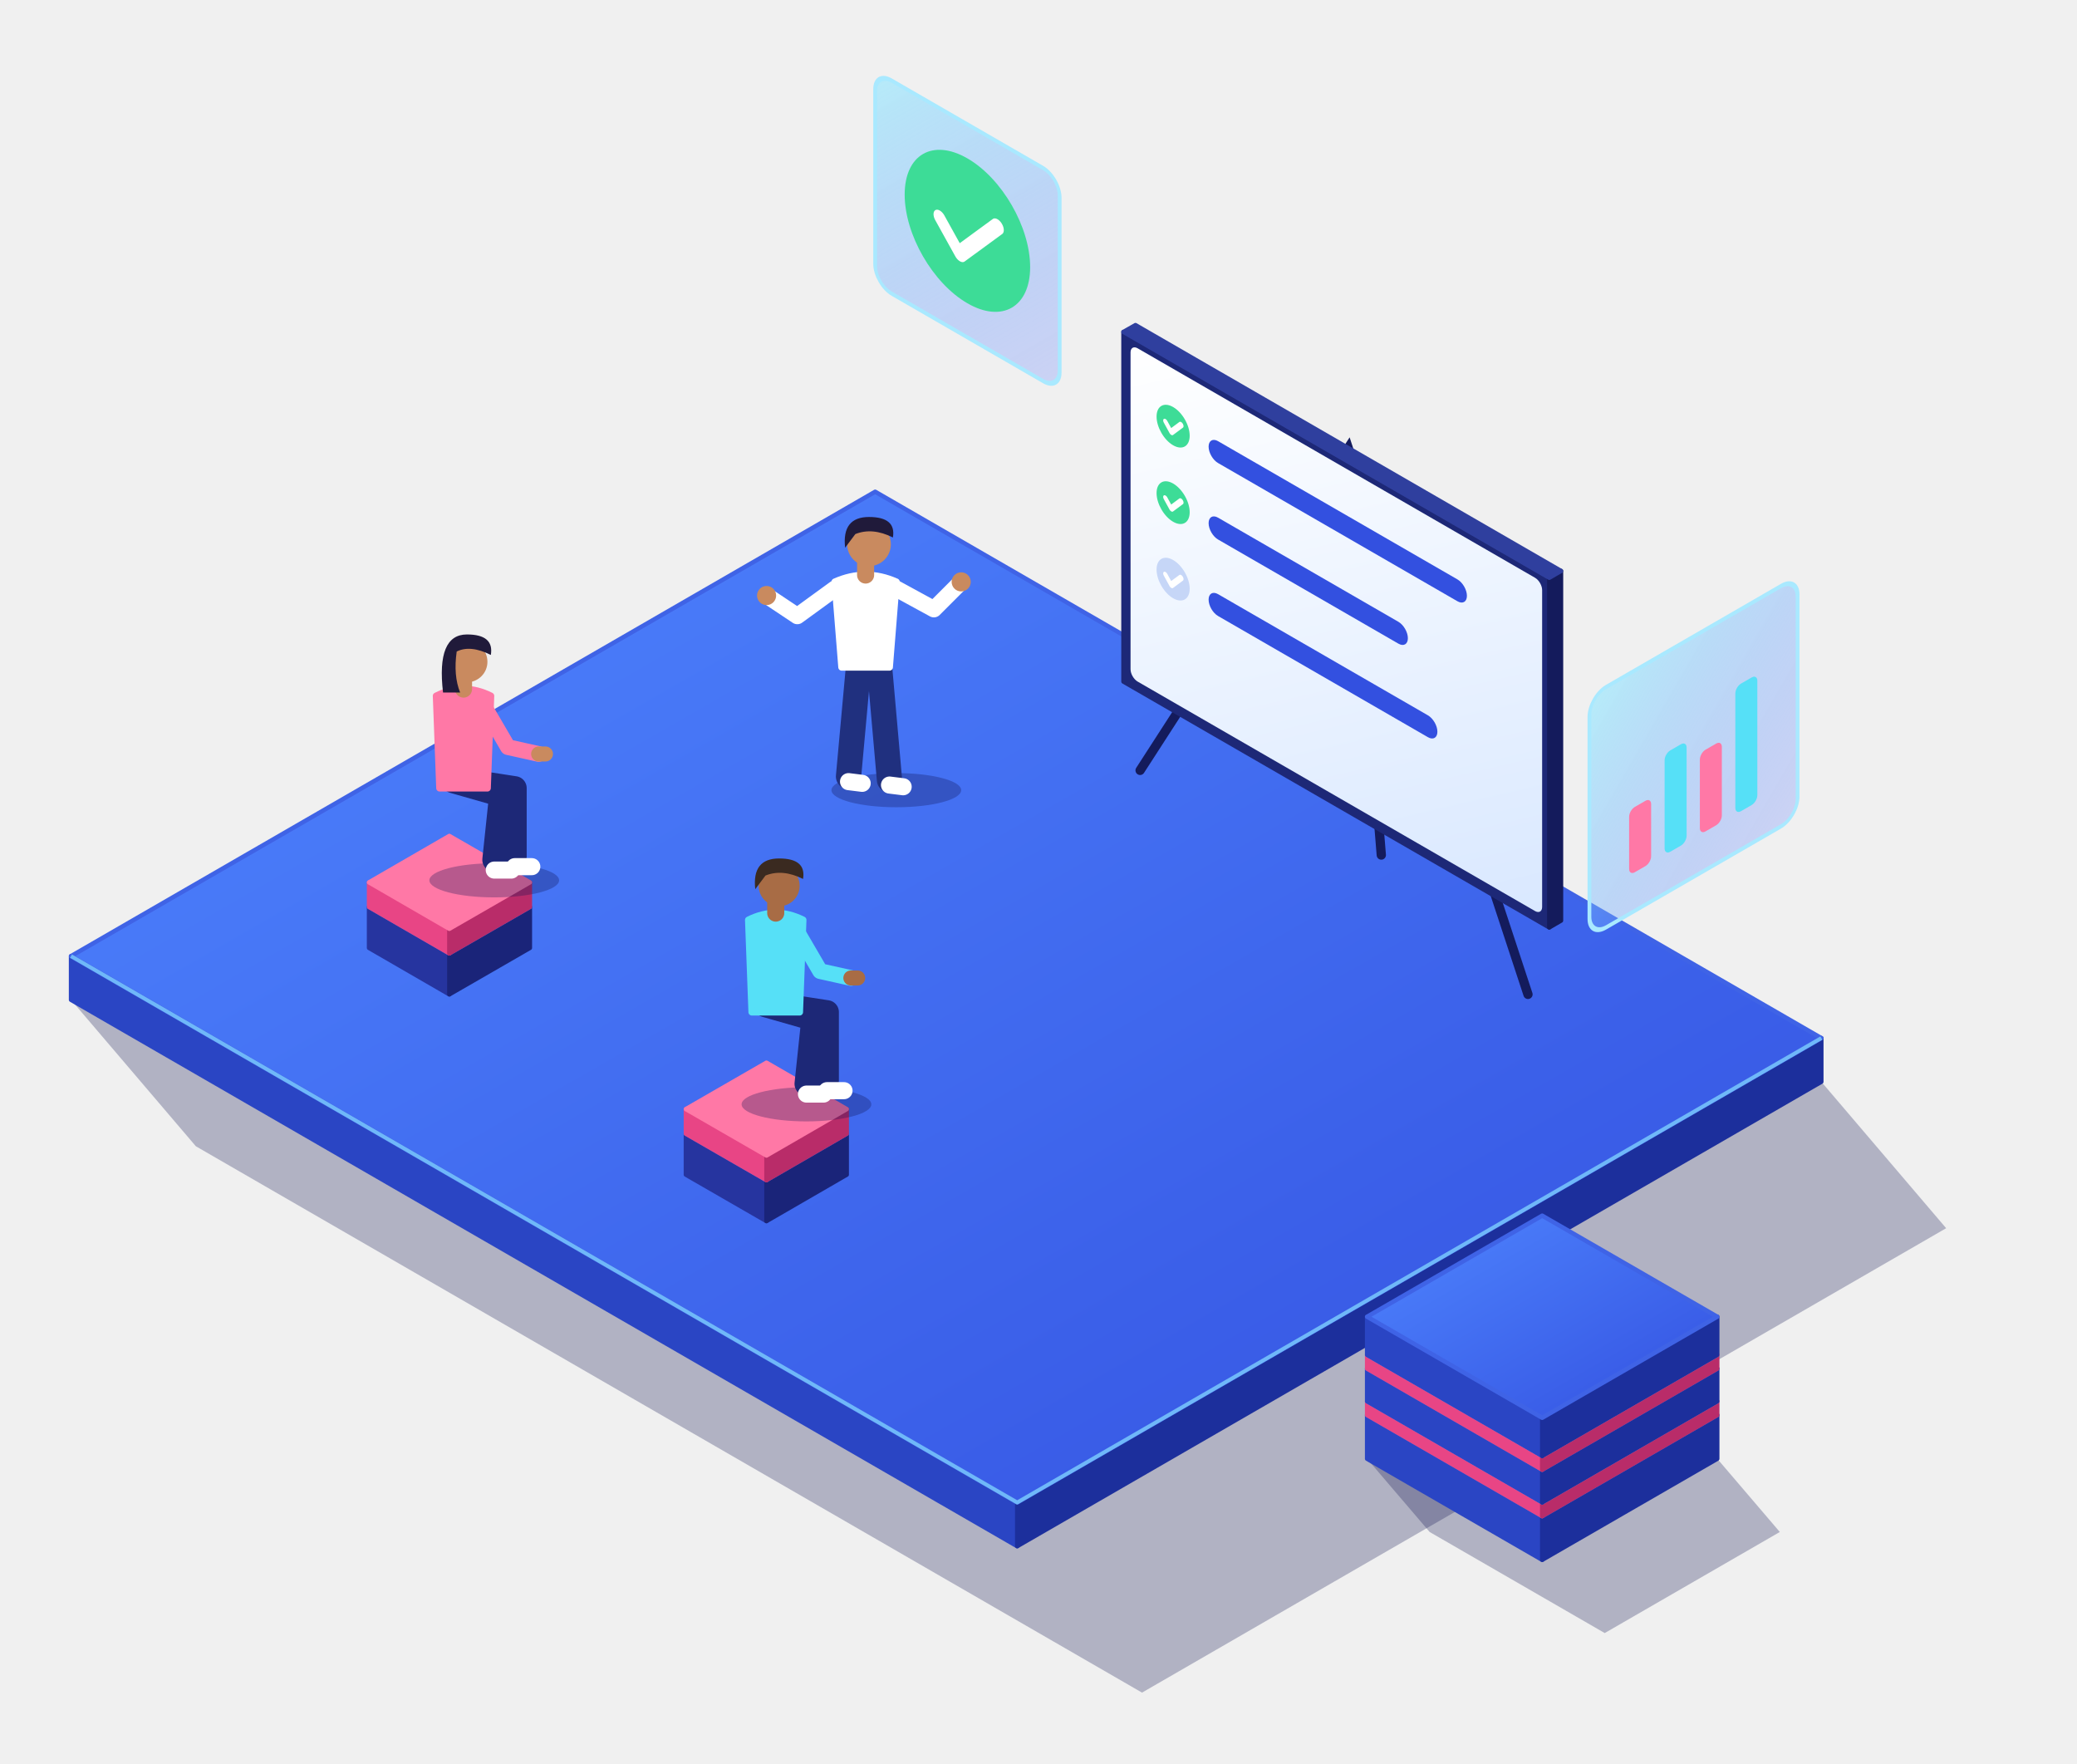
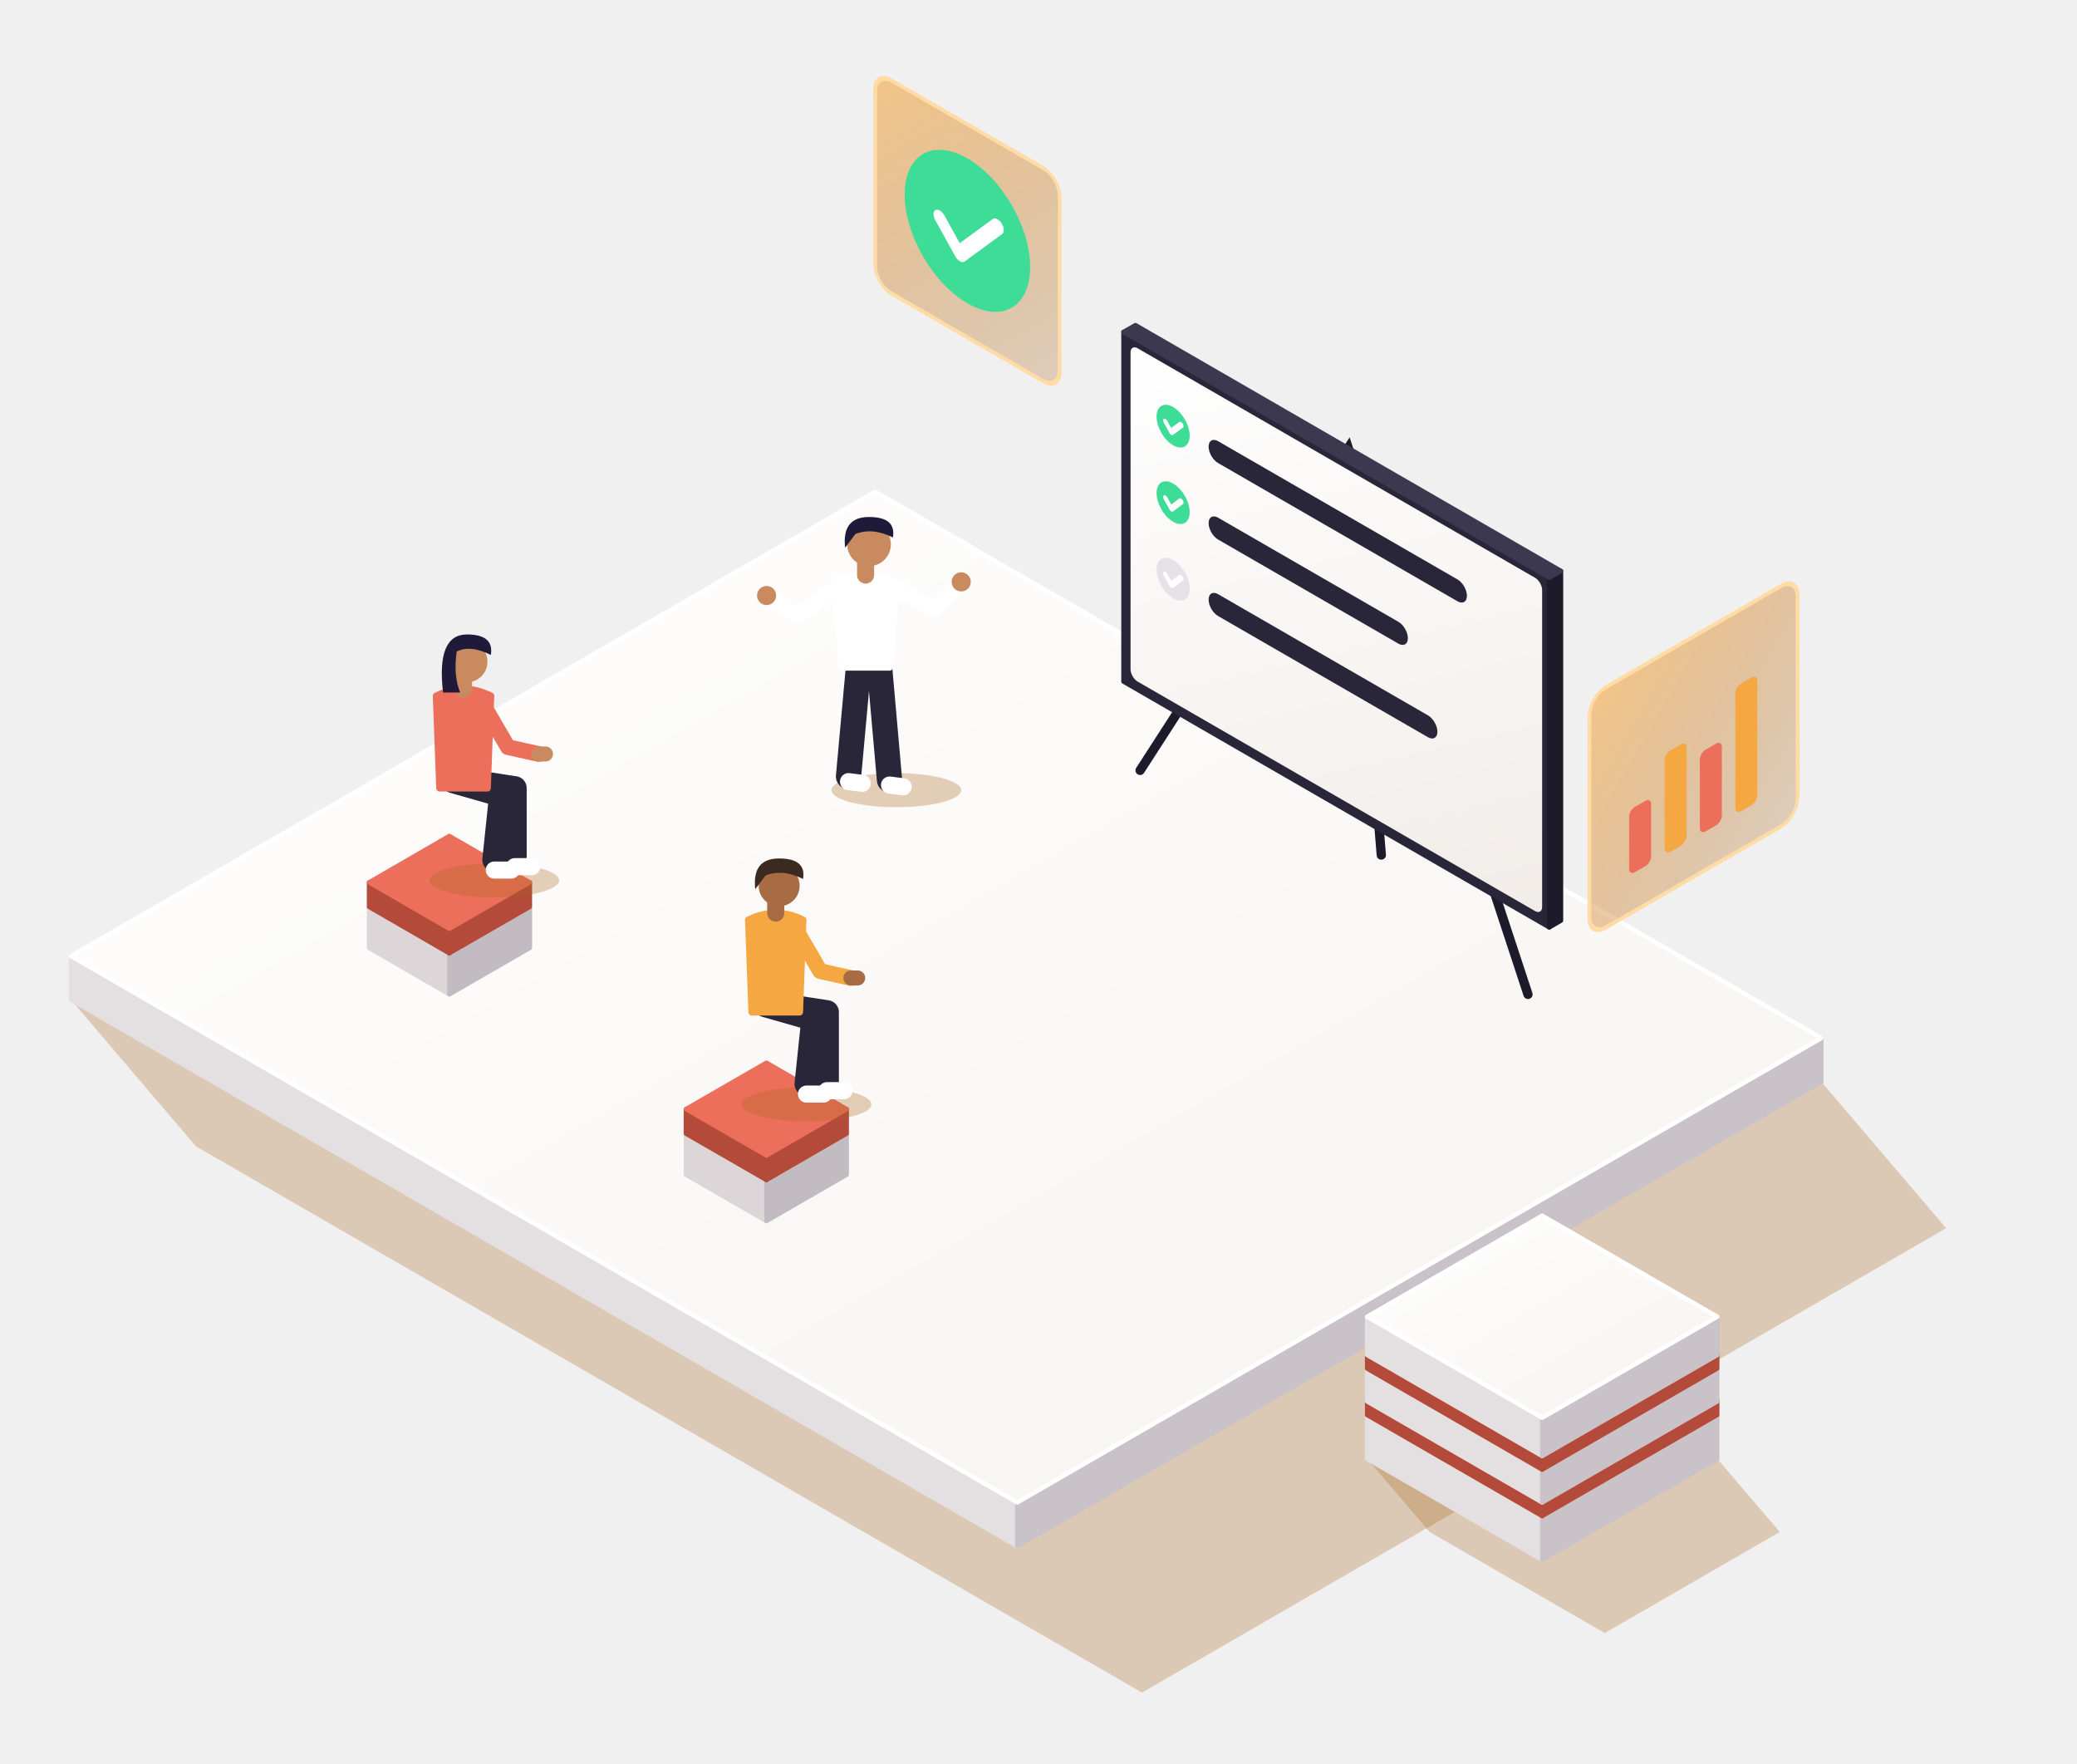
<svg xmlns="http://www.w3.org/2000/svg" viewBox="-320.4 -196 760.4 645.6" role="img">
  <defs>
    <linearGradient id="topBlue" x1="0" y1="0" x2="1" y2="1">
-       <stop offset="0" stop-color="#4f86ff" />
-       <stop offset="1" stop-color="#3350e0" />
+       <stop offset="0" stop-color="#ffffff" />
+       <stop offset="1" stop-color="#f6f3ef" />
    </linearGradient>
    <linearGradient id="topDeep" x1="0" y1="0" x2="1" y2="1">
-       <stop offset="0" stop-color="#3c51d8" />
-       <stop offset="1" stop-color="#2a36ae" />
+       <stop offset="0" stop-color="#fdfbf8" />
+       <stop offset="1" stop-color="#efeae5" />
    </linearGradient>
    <linearGradient id="screen" x1="0" y1="0" x2="1" y2="1">
-       <stop offset="0" stop-color="#2b3fc0" />
-       <stop offset="1" stop-color="#5a2fb8" />
+       <stop offset="0" stop-color="#2f2b42" />
+       <stop offset="1" stop-color="#4d3d6a" />
    </linearGradient>
    <linearGradient id="screenLight" x1="0" y1="0" x2="1" y2="1">
      <stop offset="0" stop-color="#ffffff" />
-       <stop offset="1" stop-color="#d9e8ff" />
+       <stop offset="1" stop-color="#f1ece8" />
    </linearGradient>
    <linearGradient id="area" x1="0" y1="0" x2="0" y2="1">
-       <stop offset="0" stop-color="#ff6d9f" />
-       <stop offset="1" stop-color="#ff6d9f" stop-opacity=".15" />
+       <stop offset="0" stop-color="#ec6f5c" />
+       <stop offset="1" stop-color="#ec6f5c" stop-opacity=".15" />
    </linearGradient>
    <linearGradient id="glass" x1="0" y1="0" x2="1" y2="1">
-       <stop offset="0" stop-color="#8fe9ff" stop-opacity=".6" />
-       <stop offset="1" stop-color="#5f7bff" stop-opacity=".25" />
+       <stop offset="0" stop-color="#f5a742" stop-opacity=".6" />
+       <stop offset="1" stop-color="#a9641c" stop-opacity=".25" />
    </linearGradient>
    <linearGradient id="beam" x1="0" y1="1" x2="0" y2="0">
-       <stop offset="0" stop-color="#56e0f7" stop-opacity=".55" />
-       <stop offset="1" stop-color="#56e0f7" stop-opacity="0" />
+       <stop offset="0" stop-color="#f5a742" stop-opacity=".55" />
+       <stop offset="1" stop-color="#f5a742" stop-opacity="0" />
    </linearGradient>
    <radialGradient id="orb" cx=".36" cy=".3" r=".8">
      <stop offset="0" stop-color="#ffffff" />
-       <stop offset=".42" stop-color="#7ce9ff" />
-       <stop offset="1" stop-color="#3a63ee" />
+       <stop offset=".42" stop-color="#ffdca6" />
+       <stop offset="1" stop-color="#f5a742" />
    </radialGradient>
    <radialGradient id="glow">
-       <stop offset="0" stop-color="#7ce9ff" stop-opacity=".65" />
-       <stop offset="1" stop-color="#7ce9ff" stop-opacity="0" />
+       <stop offset="0" stop-color="#ffdca6" stop-opacity=".65" />
+       <stop offset="1" stop-color="#ffdca6" stop-opacity="0" />
    </radialGradient>
  </defs>
  <style>
.f1{animation:f 5s ease-in-out infinite}.f2{animation:f 6.5s ease-in-out -2s infinite}.f3{animation:f 4.2s ease-in-out -1s infinite}
@keyframes f{0%,100%{transform:translateY(0)}50%{transform:translateY(-10px)}}
.flow{stroke-dasharray:5 11;animation:d 1.4s linear infinite}
@keyframes d{to{stroke-dashoffset:-32}}
.blink{animation:b 2.6s ease-in-out infinite}.blink2{animation:b 2.6s ease-in-out -1.3s infinite}
@keyframes b{0%,100%{opacity:1}50%{opacity:.35}}
@media (prefers-reduced-motion:reduce){.f1,.f2,.f3,.flow,.blink,.blink2{animation:none}}
</style>
-   <polygon points="346.4,200 392.1,253.6 97.7,423.6 -248.7,223.6 -294.4,170" fill="#0d1250" opacity=".28" />
-   <polygon points="-294.4,170 52,370 52,354 -294.4,154" fill="#2a45c4" stroke="#2a45c4" stroke-width="1.6" stroke-linejoin="round" />
-   <polygon points="346.4,200 52,370 52,354 346.4,184" fill="#1c2f9c" stroke="#1c2f9c" stroke-width="1.6" stroke-linejoin="round" />
-   <polygon points="0,-16 346.4,184 52,354 -294.4,154" fill="url(#topBlue)" stroke="#3f63e6" stroke-width="1.6" stroke-linejoin="round" />
-   <polyline points="-294.4,154 52,354 346.4,184" fill="none" stroke="#7fd4ff" stroke-width="1.4" stroke-linejoin="round" opacity=".75" />
-   <path d="M97 86 L173.2 -32 L239 168 M185.3 117 L173.2 -32" stroke="#141b5c" stroke-width="3.4" fill="none" stroke-linecap="round" />
-   <polygon points="90.9,53.5 246.8,143.5 246.8,15.5 90.9,-74.5" fill="#1d2877" stroke="#1d2877" stroke-width="1.6" stroke-linejoin="round" />
-   <polygon points="251.1,141 246.8,143.5 246.8,15.5 251.1,13" fill="#141b5c" stroke="#141b5c" stroke-width="1.6" stroke-linejoin="round" />
-   <polygon points="95.3,-77 251.1,13 246.8,15.5 90.9,-74.5" fill="#2f3f9e" stroke="#2f3f9e" stroke-width="1.6" stroke-linejoin="round" />
+   <polygon points="346.4,200 392.1,253.6 97.7,423.6 -248.7,223.6 -294.4,170" fill="#a9641c" opacity=".28" />
+   <polygon points="-294.4,170 52,370 52,354 -294.4,154" fill="#e4dfe0" stroke="#e4dfe0" stroke-width="1.6" stroke-linejoin="round" />
+   <polygon points="346.4,200 52,370 52,354 346.4,184" fill="#c9c2c8" stroke="#c9c2c8" stroke-width="1.6" stroke-linejoin="round" />
+   <polygon points="0,-16 346.4,184 52,354 -294.4,154" fill="url(#topBlue)" stroke="#ffffff" stroke-width="1.6" stroke-linejoin="round" />
+   <polyline points="-294.4,154 52,354 346.4,184" fill="none" stroke="#ffffff" stroke-width="1.4" stroke-linejoin="round" opacity=".75" />
+   <path d="M97 86 L173.2 -32 L239 168 M185.3 117 L173.2 -32" stroke="#1d1a2a" stroke-width="3.4" fill="none" stroke-linecap="round" />
+   <polygon points="90.9,53.5 246.8,143.5 246.8,15.5 90.9,-74.5" fill="#2a2639" stroke="#2a2639" stroke-width="1.6" stroke-linejoin="round" />
+   <polygon points="251.1,141 246.8,143.5 246.8,15.5 251.1,13" fill="#1d1a2a" stroke="#1d1a2a" stroke-width="1.6" stroke-linejoin="round" />
+   <polygon points="95.3,-77 251.1,13 246.8,15.5 90.9,-74.5" fill="#3c3850" stroke="#3c3850" stroke-width="1.6" stroke-linejoin="round" />
  <g transform="matrix(0.866 .5 0 1 93.5 -70)">
    <rect width="174" height="122" rx="3" fill="url(#screenLight)" />
    <g transform="translate(9 9)">
      <rect width="156" height="104" fill="none" />
      <circle cx="9" cy="12" r="7" fill="#3ddc97" />
      <path d="M5.8 12 l2.4 2.6 l4.2 -4.8" stroke="#fff" stroke-width="2" fill="none" stroke-linecap="round" stroke-linejoin="round" />
      <circle cx="9" cy="40" r="7" fill="#3ddc97" />
      <path d="M5.8 40 l2.4 2.6 l4.2 -4.8" stroke="#fff" stroke-width="2" fill="none" stroke-linecap="round" stroke-linejoin="round" />
-       <circle cx="9" cy="68" r="7" fill="#c6d6f7" />
+       <circle cx="9" cy="68" r="7" fill="#e6e1e6" />
      <path d="M5.8 68 l2.4 2.6 l4.2 -4.8" stroke="#fff" stroke-width="2" fill="none" stroke-linecap="round" stroke-linejoin="round" />
-       <rect x="24" y="8" width="109.2" height="8" rx="4" fill="#3350e0" />
-       <rect x="24" y="36" width="84.24" height="8" rx="4" fill="#3350e0" />
-       <rect x="24" y="64" width="96.72" height="8" rx="4" fill="#3350e0" />
+       <rect x="24" y="8" width="109.2" height="8" rx="4" fill="#2a2639" />
+       <rect x="24" y="36" width="84.24" height="8" rx="4" fill="#2a2639" />
+       <rect x="24" y="64" width="96.72" height="8" rx="4" fill="#2a2639" />
    </g>
  </g>
  <g transform="translate(-3.5 92) scale(1.25 1.25)">
-     <ellipse cx="9" cy="1" rx="19" ry="5" fill="#0d1250" opacity=".3" />
-     <polyline points="-2,-36 -5,-3" fill="none" stroke="#20307f" stroke-width="7.4" stroke-linecap="round" stroke-linejoin="round" />
-     <polyline points="4,-36 7,-2" fill="none" stroke="#20307f" stroke-width="7.4" stroke-linecap="round" stroke-linejoin="round" />
+     <ellipse cx="9" cy="1" rx="19" ry="5" fill="#a9641c" opacity=".3" />
+     <polyline points="-2,-36 -5,-3" fill="none" stroke="#2a2639" stroke-width="7.4" stroke-linecap="round" stroke-linejoin="round" />
+     <polyline points="4,-36 7,-2" fill="none" stroke="#2a2639" stroke-width="7.4" stroke-linecap="round" stroke-linejoin="round" />
    <polyline points="-5,-1.5 -1,-1" fill="none" stroke="#ffffff" stroke-width="5" stroke-linecap="round" stroke-linejoin="round" />
    <polyline points="7,-0.5 11,0" fill="none" stroke="#ffffff" stroke-width="5" stroke-linecap="round" stroke-linejoin="round" />
    <path d="M-9 -60 Q0 -64 9 -60 L7 -35 L-7 -35 Z" fill="#ffffff" stroke="#ffffff" stroke-width="2" stroke-linejoin="round" />
    <polyline points="-9,-58 -20,-50 -29,-56" fill="none" stroke="#ffffff" stroke-width="4.8" stroke-linecap="round" stroke-linejoin="round" />
    <circle cx="-29" cy="-56" r="2.8" fill="#c98a5f" />
    <polyline points="9,-58 20,-52 28,-60" fill="none" stroke="#ffffff" stroke-width="4.8" stroke-linecap="round" stroke-linejoin="round" />
    <circle cx="28" cy="-60" r="2.8" fill="#c98a5f" />
    <polyline points="0,-62 0,-66" fill="none" stroke="#c98a5f" stroke-width="5" stroke-linecap="round" stroke-linejoin="round" />
    <circle cx="1" cy="-71" r="6.4" fill="#c98a5f" />
    <path d="M-6 -70 Q-7 -79 1 -79 Q9 -79 8 -73 Q2 -76 -3 -74 Z" fill="#201a3a" />
  </g>
-   <polygon points="-185.3,151 -155.9,168 -155.9,153 -185.3,136" fill="#26349f" stroke="#26349f" stroke-width="1.6" stroke-linejoin="round" />
-   <polygon points="-126.4,151 -155.9,168 -155.9,153 -126.4,136" fill="#1a2479" stroke="#1a2479" stroke-width="1.6" stroke-linejoin="round" />
-   <polygon points="-155.9,119 -126.4,136 -155.9,153 -185.3,136" fill="url(#topDeep)" stroke="#3f63e6" stroke-width="1.6" stroke-linejoin="round" />
-   <polygon points="-185.3,136 -155.9,153 -155.9,144 -185.3,127" fill="#e84585" stroke="#e84585" stroke-width="1.6" stroke-linejoin="round" />
-   <polygon points="-126.4,136 -155.9,153 -155.9,144 -126.4,127" fill="#b92c69" stroke="#b92c69" stroke-width="1.6" stroke-linejoin="round" />
-   <polygon points="-155.9,110 -126.4,127 -155.9,144 -185.3,127" fill="#ff78a6" stroke="#ff78a6" stroke-width="1.6" stroke-linejoin="round" />
+   <polygon points="-185.3,151 -155.9,168 -155.9,153 -185.3,136" fill="#dcd6d8" stroke="#dcd6d8" stroke-width="1.6" stroke-linejoin="round" />
+   <polygon points="-126.4,151 -155.9,168 -155.9,153 -126.4,136" fill="#c2bbc2" stroke="#c2bbc2" stroke-width="1.6" stroke-linejoin="round" />
+   <polygon points="-155.9,119 -126.4,136 -155.9,153 -185.3,136" fill="url(#topDeep)" stroke="#ffffff" stroke-width="1.6" stroke-linejoin="round" />
+   <polygon points="-185.3,136 -155.9,153 -155.9,144 -185.3,127" fill="#b34a3a" stroke="#b34a3a" stroke-width="1.6" stroke-linejoin="round" />
+   <polygon points="-126.4,136 -155.9,153 -155.9,144 -126.4,127" fill="#b34a3a" stroke="#b34a3a" stroke-width="1.6" stroke-linejoin="round" />
+   <polygon points="-155.9,110 -126.4,127 -155.9,144 -185.3,127" fill="#ec6f5c" stroke="#ec6f5c" stroke-width="1.6" stroke-linejoin="round" />
  <g transform="translate(-150.7 125) scale(1.25 1.25)">
-     <ellipse cx="9" cy="1" rx="19" ry="5" fill="#0d1250" opacity=".3" />
-     <polyline points="2,-28 15,-26 15,-6" fill="none" stroke="#1d2877" stroke-width="7" stroke-linecap="round" stroke-linejoin="round" />
-     <polyline points="-3,-28 11,-24 9,-5" fill="none" stroke="#1d2877" stroke-width="7" stroke-linecap="round" stroke-linejoin="round" />
+     <ellipse cx="9" cy="1" rx="19" ry="5" fill="#a9641c" opacity=".3" />
+     <polyline points="2,-28 15,-26 15,-6" fill="none" stroke="#2a2639" stroke-width="7" stroke-linecap="round" stroke-linejoin="round" />
+     <polyline points="-3,-28 11,-24 9,-5" fill="none" stroke="#2a2639" stroke-width="7" stroke-linecap="round" stroke-linejoin="round" />
    <polyline points="15,-3 20,-3" fill="none" stroke="#ffffff" stroke-width="5" stroke-linecap="round" stroke-linejoin="round" />
    <polyline points="9,-2 14,-2" fill="none" stroke="#ffffff" stroke-width="5" stroke-linecap="round" stroke-linejoin="round" />
-     <path d="M-8 -53 Q0 -57 8 -53 L7 -26 L-7 -26 Z" fill="#ff78a6" stroke="#ff78a6" stroke-width="2" stroke-linejoin="round" />
-     <polyline points="6,-50 13,-38 22,-36" fill="none" stroke="#ff78a6" stroke-width="4.6" stroke-linecap="round" stroke-linejoin="round" />
+     <path d="M-8 -53 Q0 -57 8 -53 L7 -26 L-7 -26 Z" fill="#ec6f5c" stroke="#ec6f5c" stroke-width="2" stroke-linejoin="round" />
+     <polyline points="6,-50 13,-38 22,-36" fill="none" stroke="#ec6f5c" stroke-width="4.6" stroke-linecap="round" stroke-linejoin="round" />
    <polyline points="22,-36 24,-36" fill="none" stroke="#c98a5f" stroke-width="4.4" stroke-linecap="round" stroke-linejoin="round" />
    <polyline points="0,-55 0,-59" fill="none" stroke="#c98a5f" stroke-width="5" stroke-linecap="round" stroke-linejoin="round" />
    <circle cx="1" cy="-63" r="6" fill="#c98a5f" />
    <path d="M-6 -54 Q-8 -71 1 -71 Q9 -71 8 -65 Q2 -68 -2 -66 Q-3 -59 -1 -54 Z" fill="#201a3a" />
  </g>
-   <polygon points="-69.3,234 -39.8,251 -39.8,236 -69.3,219" fill="#26349f" stroke="#26349f" stroke-width="1.6" stroke-linejoin="round" />
-   <polygon points="-10.4,234 -39.8,251 -39.8,236 -10.4,219" fill="#1a2479" stroke="#1a2479" stroke-width="1.6" stroke-linejoin="round" />
-   <polygon points="-39.8,202 -10.4,219 -39.8,236 -69.3,219" fill="url(#topDeep)" stroke="#3f63e6" stroke-width="1.6" stroke-linejoin="round" />
-   <polygon points="-69.3,219 -39.8,236 -39.8,227 -69.3,210" fill="#e84585" stroke="#e84585" stroke-width="1.6" stroke-linejoin="round" />
-   <polygon points="-10.4,219 -39.8,236 -39.8,227 -10.4,210" fill="#b92c69" stroke="#b92c69" stroke-width="1.6" stroke-linejoin="round" />
-   <polygon points="-39.8,193 -10.4,210 -39.8,227 -69.3,210" fill="#ff78a6" stroke="#ff78a6" stroke-width="1.6" stroke-linejoin="round" />
+   <polygon points="-69.3,234 -39.8,251 -39.8,236 -69.3,219" fill="#dcd6d8" stroke="#dcd6d8" stroke-width="1.6" stroke-linejoin="round" />
+   <polygon points="-10.4,234 -39.8,251 -39.8,236 -10.4,219" fill="#c2bbc2" stroke="#c2bbc2" stroke-width="1.6" stroke-linejoin="round" />
+   <polygon points="-39.8,202 -10.4,219 -39.8,236 -69.3,219" fill="url(#topDeep)" stroke="#ffffff" stroke-width="1.6" stroke-linejoin="round" />
+   <polygon points="-69.3,219 -39.8,236 -39.8,227 -69.3,210" fill="#b34a3a" stroke="#b34a3a" stroke-width="1.6" stroke-linejoin="round" />
+   <polygon points="-10.4,219 -39.8,236 -39.8,227 -10.4,210" fill="#b34a3a" stroke="#b34a3a" stroke-width="1.6" stroke-linejoin="round" />
+   <polygon points="-39.8,193 -10.4,210 -39.8,227 -69.3,210" fill="#ec6f5c" stroke="#ec6f5c" stroke-width="1.6" stroke-linejoin="round" />
  <g transform="translate(-36.4 207) scale(1.25 1.25)">
-     <ellipse cx="9" cy="1" rx="19" ry="5" fill="#0d1250" opacity=".3" />
-     <polyline points="2,-28 15,-26 15,-6" fill="none" stroke="#1d2877" stroke-width="7" stroke-linecap="round" stroke-linejoin="round" />
-     <polyline points="-3,-28 11,-24 9,-5" fill="none" stroke="#1d2877" stroke-width="7" stroke-linecap="round" stroke-linejoin="round" />
+     <ellipse cx="9" cy="1" rx="19" ry="5" fill="#a9641c" opacity=".3" />
+     <polyline points="2,-28 15,-26 15,-6" fill="none" stroke="#2a2639" stroke-width="7" stroke-linecap="round" stroke-linejoin="round" />
+     <polyline points="-3,-28 11,-24 9,-5" fill="none" stroke="#2a2639" stroke-width="7" stroke-linecap="round" stroke-linejoin="round" />
    <polyline points="15,-3 20,-3" fill="none" stroke="#ffffff" stroke-width="5" stroke-linecap="round" stroke-linejoin="round" />
    <polyline points="9,-2 14,-2" fill="none" stroke="#ffffff" stroke-width="5" stroke-linecap="round" stroke-linejoin="round" />
-     <path d="M-8 -53 Q0 -57 8 -53 L7 -26 L-7 -26 Z" fill="#56e0f7" stroke="#56e0f7" stroke-width="2" stroke-linejoin="round" />
-     <polyline points="6,-50 13,-38 22,-36" fill="none" stroke="#56e0f7" stroke-width="4.6" stroke-linecap="round" stroke-linejoin="round" />
+     <path d="M-8 -53 Q0 -57 8 -53 L7 -26 L-7 -26 Z" fill="#f5a742" stroke="#f5a742" stroke-width="2" stroke-linejoin="round" />
+     <polyline points="6,-50 13,-38 22,-36" fill="none" stroke="#f5a742" stroke-width="4.6" stroke-linecap="round" stroke-linejoin="round" />
    <polyline points="22,-36 24,-36" fill="none" stroke="#a86c45" stroke-width="4.4" stroke-linecap="round" stroke-linejoin="round" />
    <polyline points="0,-55 0,-59" fill="none" stroke="#a86c45" stroke-width="5" stroke-linecap="round" stroke-linejoin="round" />
    <circle cx="1" cy="-63" r="6" fill="#a86c45" />
    <path d="M-6 -62 Q-7 -71 1 -71 Q9 -71 8 -65 Q2 -68 -3 -66 Z" fill="#3a2a20" />
  </g>
-   <polygon points="308.3,338 331.2,364.8 267.1,401.8 203,364.8 180.1,338" fill="#0d1250" opacity=".28" />
-   <polygon points="180.1,338 244.2,375 244.2,359 180.1,322" fill="#2a45c4" stroke="#2a45c4" stroke-width="1.6" stroke-linejoin="round" />
-   <polygon points="308.3,338 244.2,375 244.2,359 308.3,322" fill="#1c2f9c" stroke="#1c2f9c" stroke-width="1.6" stroke-linejoin="round" />
-   <polygon points="244.2,285 308.3,322 244.2,359 180.1,322" fill="url(#topBlue)" stroke="#3f63e6" stroke-width="1.6" stroke-linejoin="round" />
-   <polygon points="180.1,322 244.2,359 244.2,354 180.1,317" fill="#e84585" stroke="#e84585" stroke-width="1.6" stroke-linejoin="round" />
-   <polygon points="308.3,322 244.2,359 244.2,354 308.3,317" fill="#b92c69" stroke="#b92c69" stroke-width="1.6" stroke-linejoin="round" />
-   <polygon points="244.2,280 308.3,317 244.2,354 180.1,317" fill="#ff78a6" stroke="#ff78a6" stroke-width="1.6" stroke-linejoin="round" />
-   <polygon points="180.1,317 244.2,354 244.2,342 180.1,305" fill="#2a45c4" stroke="#2a45c4" stroke-width="1.6" stroke-linejoin="round" />
-   <polygon points="308.3,317 244.2,354 244.2,342 308.3,305" fill="#1c2f9c" stroke="#1c2f9c" stroke-width="1.6" stroke-linejoin="round" />
-   <polygon points="244.2,268 308.3,305 244.2,342 180.1,305" fill="url(#topBlue)" stroke="#3f63e6" stroke-width="1.6" stroke-linejoin="round" />
-   <polygon points="180.1,305 244.2,342 244.2,337 180.1,300" fill="#e84585" stroke="#e84585" stroke-width="1.6" stroke-linejoin="round" />
-   <polygon points="308.3,305 244.2,342 244.2,337 308.3,300" fill="#b92c69" stroke="#b92c69" stroke-width="1.6" stroke-linejoin="round" />
-   <polygon points="244.2,263 308.3,300 244.2,337 180.1,300" fill="#ff78a6" stroke="#ff78a6" stroke-width="1.6" stroke-linejoin="round" />
-   <polygon points="180.1,300 244.2,337 244.2,323 180.1,286" fill="#2a45c4" stroke="#2a45c4" stroke-width="1.6" stroke-linejoin="round" />
-   <polygon points="308.3,300 244.2,337 244.2,323 308.3,286" fill="#1c2f9c" stroke="#1c2f9c" stroke-width="1.6" stroke-linejoin="round" />
-   <polygon points="244.2,249 308.3,286 244.2,323 180.1,286" fill="url(#topBlue)" stroke="#3f63e6" stroke-width="1.6" stroke-linejoin="round" />
+   <polygon points="308.3,338 331.2,364.8 267.1,401.8 203,364.8 180.1,338" fill="#a9641c" opacity=".28" />
+   <polygon points="180.1,338 244.2,375 244.2,359 180.1,322" fill="#e4dfe0" stroke="#e4dfe0" stroke-width="1.6" stroke-linejoin="round" />
+   <polygon points="308.3,338 244.2,375 244.2,359 308.3,322" fill="#c9c2c8" stroke="#c9c2c8" stroke-width="1.6" stroke-linejoin="round" />
+   <polygon points="244.2,285 308.3,322 244.2,359 180.1,322" fill="url(#topBlue)" stroke="#ffffff" stroke-width="1.6" stroke-linejoin="round" />
+   <polygon points="180.1,322 244.2,359 244.2,354 180.1,317" fill="#b34a3a" stroke="#b34a3a" stroke-width="1.6" stroke-linejoin="round" />
+   <polygon points="308.3,322 244.2,359 244.2,354 308.3,317" fill="#b34a3a" stroke="#b34a3a" stroke-width="1.6" stroke-linejoin="round" />
+   <polygon points="244.2,280 308.3,317 244.2,354 180.1,317" fill="#ec6f5c" stroke="#ec6f5c" stroke-width="1.6" stroke-linejoin="round" />
+   <polygon points="180.1,317 244.2,354 244.2,342 180.1,305" fill="#e4dfe0" stroke="#e4dfe0" stroke-width="1.6" stroke-linejoin="round" />
+   <polygon points="308.3,317 244.2,354 244.2,342 308.3,305" fill="#c9c2c8" stroke="#c9c2c8" stroke-width="1.6" stroke-linejoin="round" />
+   <polygon points="244.2,268 308.3,305 244.2,342 180.1,305" fill="url(#topBlue)" stroke="#ffffff" stroke-width="1.6" stroke-linejoin="round" />
+   <polygon points="180.1,305 244.2,342 244.2,337 180.1,300" fill="#b34a3a" stroke="#b34a3a" stroke-width="1.6" stroke-linejoin="round" />
+   <polygon points="308.3,305 244.2,342 244.2,337 308.3,300" fill="#b34a3a" stroke="#b34a3a" stroke-width="1.6" stroke-linejoin="round" />
+   <polygon points="244.2,263 308.3,300 244.2,337 180.1,300" fill="#ec6f5c" stroke="#ec6f5c" stroke-width="1.6" stroke-linejoin="round" />
+   <polygon points="180.1,300 244.2,337 244.2,323 180.1,286" fill="#e4dfe0" stroke="#e4dfe0" stroke-width="1.6" stroke-linejoin="round" />
+   <polygon points="308.3,300 244.2,337 244.2,323 308.3,286" fill="#c9c2c8" stroke="#c9c2c8" stroke-width="1.6" stroke-linejoin="round" />
+   <polygon points="244.2,249 308.3,286 244.2,323 180.1,286" fill="url(#topBlue)" stroke="#ffffff" stroke-width="1.6" stroke-linejoin="round" />
  <g class="f1">
    <g transform="matrix(0.866 -.5 0 1 261.5 59)">
-       <rect width="88" height="88" rx="7" fill="url(#glass)" stroke="#a9e9ff" stroke-width="1.6" />
+       <rect width="88" height="88" rx="7" fill="url(#glass)" stroke="#ffdca6" stroke-width="1.6" />
      <g transform="translate(14.08 14.08)">
-         <rect x="2.7" y="35.9" width="9.3" height="23.9" rx="2.4" fill="#ff78a6" />
-         <rect x="17.7" y="22.7" width="9.3" height="37.1" rx="2.4" fill="#56e0f7" />
-         <rect x="32.6" y="29.9" width="9.3" height="29.9" rx="2.4" fill="#ff78a6" />
-         <rect x="47.6" y="13.2" width="9.3" height="46.7" rx="2.4" fill="#56e0f7" />
+         <rect x="2.7" y="35.9" width="9.3" height="23.9" rx="2.4" fill="#ec6f5c" />
+         <rect x="17.7" y="22.7" width="9.3" height="37.1" rx="2.4" fill="#f5a742" />
+         <rect x="32.6" y="29.9" width="9.3" height="29.9" rx="2.4" fill="#ec6f5c" />
+         <rect x="47.6" y="13.2" width="9.3" height="46.7" rx="2.4" fill="#f5a742" />
      </g>
    </g>
  </g>
  <g class="f2">
    <g transform="matrix(0.866 .5 0 1 0 -170)">
-       <rect width="78" height="78" rx="7" fill="url(#glass)" stroke="#a9e9ff" stroke-width="1.6" />
+       <rect width="78" height="78" rx="7" fill="url(#glass)" stroke="#ffdca6" stroke-width="1.6" />
      <g transform="translate(12.48 12.48)">
        <circle cx="26.52" cy="26.52" r="26.52" fill="#3ddc97" />
        <path d="M14.851 27.581 l8.486 9.017 l15.912 -18.034" stroke="#fff" stroke-width="5.304" fill="none" stroke-linecap="round" stroke-linejoin="round" />
      </g>
    </g>
  </g>
</svg>
